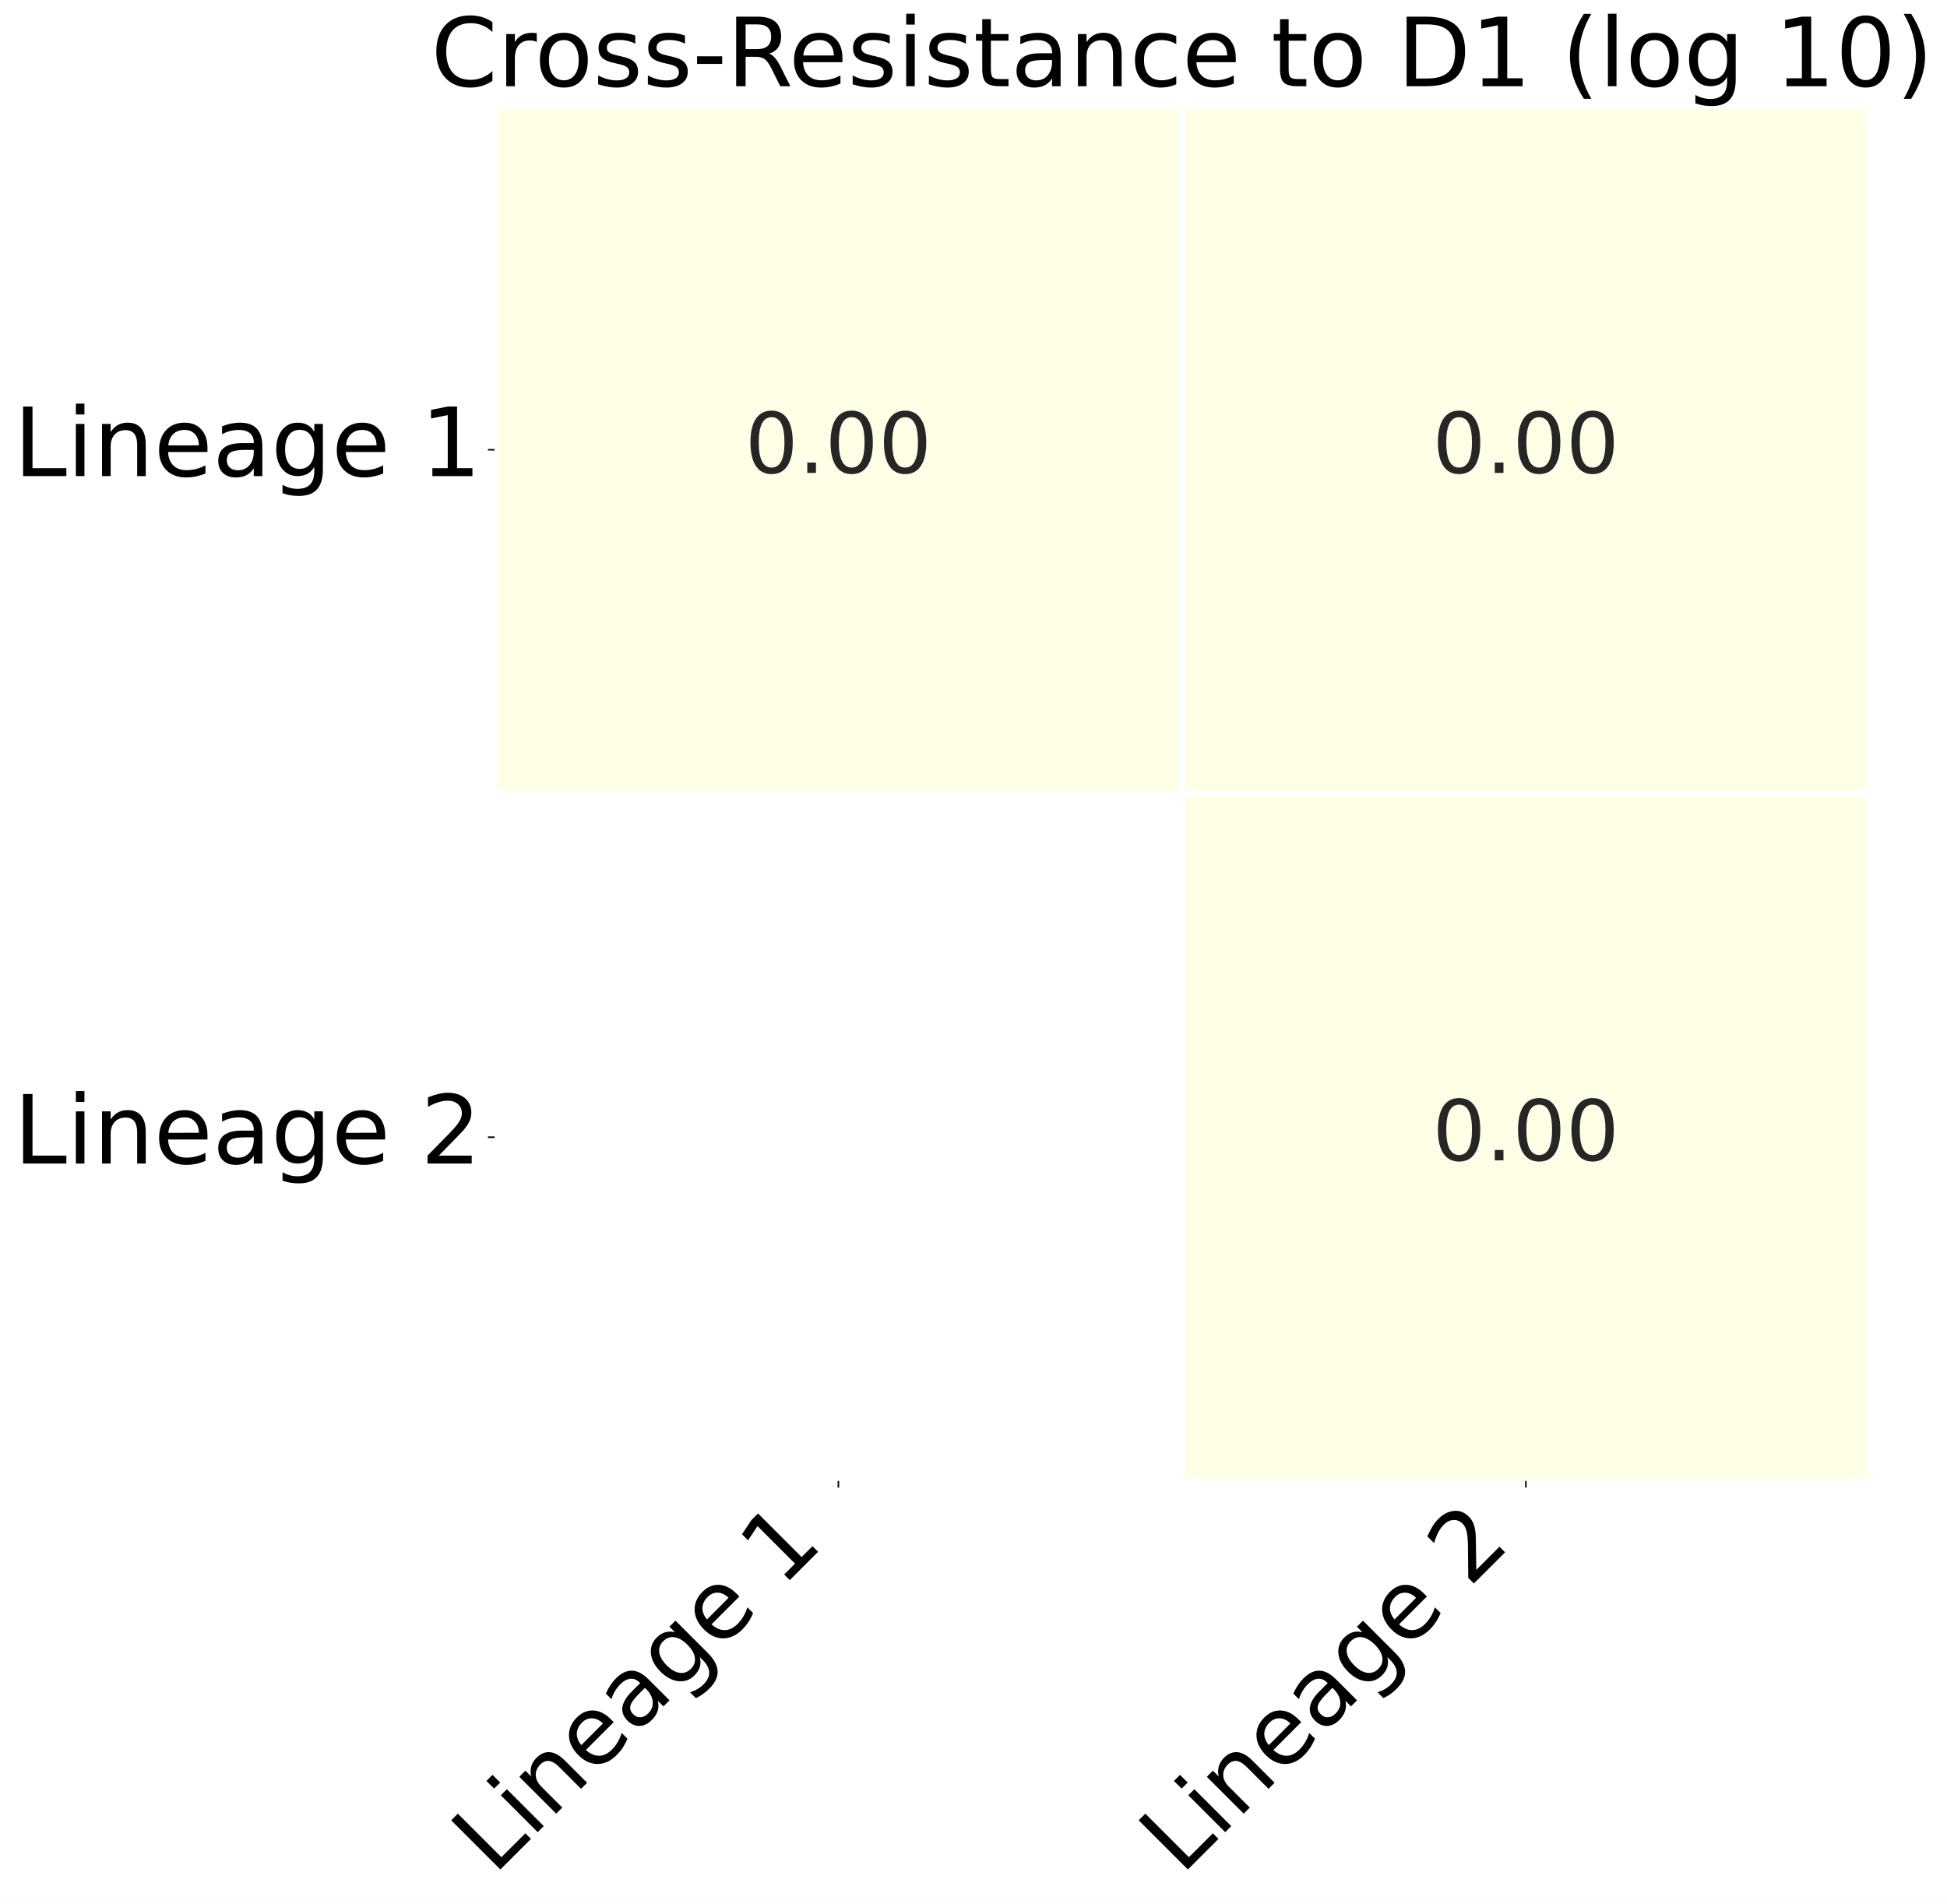
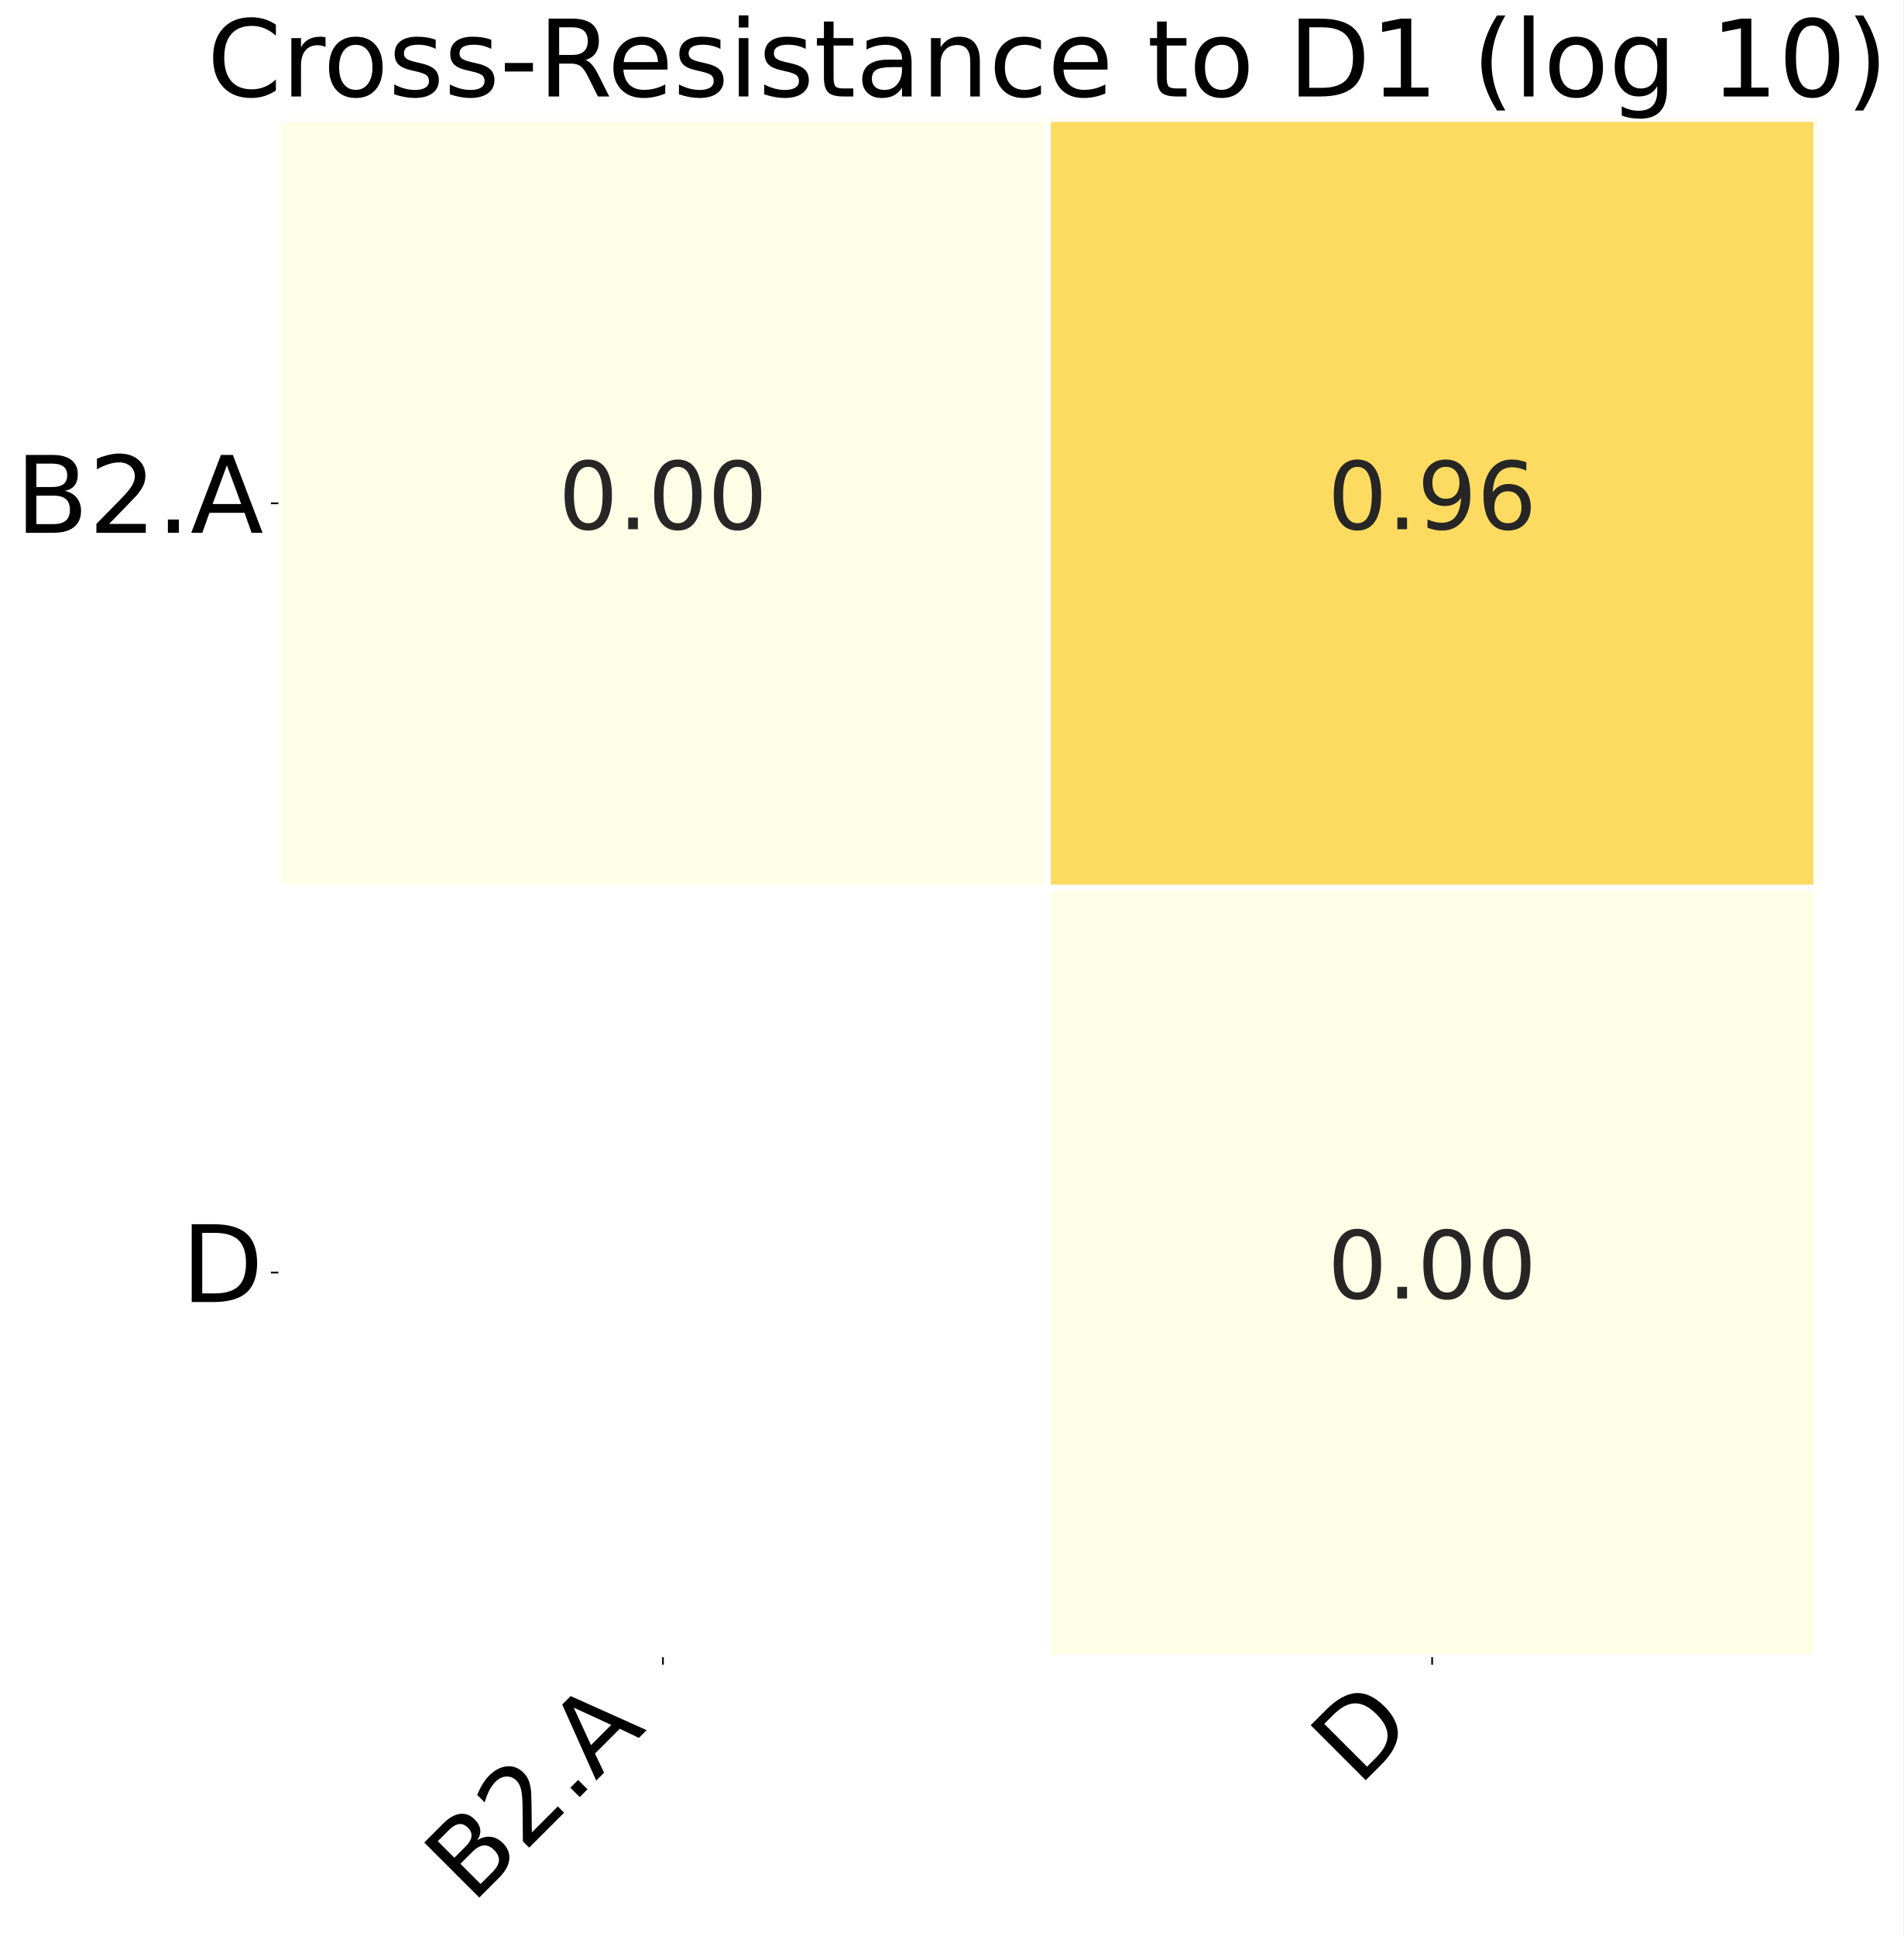
- <svg xmlns="http://www.w3.org/2000/svg" xmlns:xlink="http://www.w3.org/1999/xlink" width="1020.533pt" height="998.008pt" viewBox="0 0 1020.533 998.008" version="1.1">
+ <svg xmlns="http://www.w3.org/2000/svg" xmlns:xlink="http://www.w3.org/1999/xlink" width="891.69pt" height="906.902pt" viewBox="0 0 891.69 906.902" version="1.1">
  <defs>
    <style type="text/css">*{stroke-linejoin: round; stroke-linecap: butt}</style>
  </defs>
  <g id="figure_1">
    <g id="patch_1">
-       <path d="M 0 998.008  L 1020.533 998.008  L 1020.533 -0  L 0 -0  z " style="fill: #ffffff" />
+       <path d="M 0 906.902  L 891.69 906.902  L 891.69 0  L 0 0  z " style="fill: #ffffff" />
    </g>
    <g id="axes_1">
      <g id="patch_2">
-         <path d="M 259.255 776.311  L 979.975 776.311  L 979.975 55.591  L 259.255 55.591  z " style="fill: #ffffff" />
+         <path d="M 130.411 776.311  L 851.131 776.311  L 851.131 55.591  L 130.411 55.591  z " style="fill: #ffffff" />
      </g>
      <g id="QuadMesh_1">
-         <path d="M 259.255 55.591  L 619.615 55.591  L 619.615 415.951  L 259.255 415.951  L 259.255 55.591  " clip-path="url(#pcf63b1db8d)" style="fill: #ffffe7; stroke: #ffffff; stroke-width: 3" />
-         <path d="M 619.615 55.591  L 979.975 55.591  L 979.975 415.951  L 619.615 415.951  L 619.615 55.591  " clip-path="url(#pcf63b1db8d)" style="fill: #ffffe7; stroke: #ffffff; stroke-width: 3" />
-         <path d="M 259.255 415.951  L 619.615 415.951  L 619.615 776.311  L 259.255 776.311  L 259.255 415.951  " clip-path="url(#pcf63b1db8d)" style="fill: none; stroke: #ffffff; stroke-width: 3" />
-         <path d="M 619.615 415.951  L 979.975 415.951  L 979.975 776.311  L 619.615 776.311  L 619.615 415.951  " clip-path="url(#pcf63b1db8d)" style="fill: #ffffe7; stroke: #ffffff; stroke-width: 3" />
+         <path d="M 130.411 55.591  L 490.771 55.591  L 490.771 415.951  L 130.411 415.951  L 130.411 55.591  " clip-path="url(#pd8f1a73589)" style="fill: #ffffe7; stroke: #ffffff; stroke-width: 3" />
+         <path d="M 490.771 55.591  L 851.131 55.591  L 851.131 415.951  L 490.771 415.951  L 490.771 55.591  " clip-path="url(#pd8f1a73589)" style="fill: #fcdb60; stroke: #ffffff; stroke-width: 3" />
+         <path d="M 130.411 415.951  L 490.771 415.951  L 490.771 776.311  L 130.411 776.311  L 130.411 415.951  " clip-path="url(#pd8f1a73589)" style="fill: none; stroke: #ffffff; stroke-width: 3" />
+         <path d="M 490.771 415.951  L 851.131 415.951  L 851.131 776.311  L 490.771 776.311  L 490.771 415.951  " clip-path="url(#pd8f1a73589)" style="fill: #ffffe7; stroke: #ffffff; stroke-width: 3" />
      </g>
      <g id="matplotlib.axis_1">
        <g id="xtick_1">
          <g id="line2d_1">
            <defs>
-               <path id="m84e55a2f59" d="M 0 0  L 0 3.5  " style="stroke: #000000; stroke-width: 0.8" />
+               <path id="me989016c1a" d="M 0 0  L 0 3.5  " style="stroke: #000000; stroke-width: 0.8" />
            </defs>
            <g>
-               <use xlink:href="#m84e55a2f59" x="439.435" y="776.311" style="stroke: #000000; stroke-width: 0.8" />
+               <use xlink:href="#me989016c1a" x="310.591" y="776.311" style="stroke: #000000; stroke-width: 0.8" />
            </g>
          </g>
          <g id="text_1">
-             <g transform="translate(258.8021 983.455) rotate(-45) scale(0.5 -0.5)">
+             <g transform="translate(221.0646 892.3487) rotate(-45) scale(0.5 -0.5)">
              <defs>
-                 <path id="DejaVuSans-4c" d="M 628 4666  L 1259 4666  L 1259 531  L 3531 531  L 3531 0  L 628 0  L 628 4666  z " transform="scale(0.015625)" />
-                 <path id="DejaVuSans-69" d="M 603 3500  L 1178 3500  L 1178 0  L 603 0  L 603 3500  z M 603 4863  L 1178 4863  L 1178 4134  L 603 4134  L 603 4863  z " transform="scale(0.015625)" />
-                 <path id="DejaVuSans-6e" d="M 3513 2113  L 3513 0  L 2938 0  L 2938 2094  Q 2938 2591 2744 2837  Q 2550 3084 2163 3084  Q 1697 3084 1428 2787  Q 1159 2491 1159 1978  L 1159 0  L 581 0  L 581 3500  L 1159 3500  L 1159 2956  Q 1366 3272 1645 3428  Q 1925 3584 2291 3584  Q 2894 3584 3203 3211  Q 3513 2838 3513 2113  z " transform="scale(0.015625)" />
-                 <path id="DejaVuSans-65" d="M 3597 1894  L 3597 1613  L 953 1613  Q 991 1019 1311 708  Q 1631 397 2203 397  Q 2534 397 2845 478  Q 3156 559 3463 722  L 3463 178  Q 3153 47 2828 -22  Q 2503 -91 2169 -91  Q 1331 -91 842 396  Q 353 884 353 1716  Q 353 2575 817 3079  Q 1281 3584 2069 3584  Q 2775 3584 3186 3129  Q 3597 2675 3597 1894  z M 3022 2063  Q 3016 2534 2758 2815  Q 2500 3097 2075 3097  Q 1594 3097 1305 2825  Q 1016 2553 972 2059  L 3022 2063  z " transform="scale(0.015625)" />
-                 <path id="DejaVuSans-61" d="M 2194 1759  Q 1497 1759 1228 1600  Q 959 1441 959 1056  Q 959 750 1161 570  Q 1363 391 1709 391  Q 2188 391 2477 730  Q 2766 1069 2766 1631  L 2766 1759  L 2194 1759  z M 3341 1997  L 3341 0  L 2766 0  L 2766 531  Q 2569 213 2275 61  Q 1981 -91 1556 -91  Q 1019 -91 701 211  Q 384 513 384 1019  Q 384 1609 779 1909  Q 1175 2209 1959 2209  L 2766 2209  L 2766 2266  Q 2766 2663 2505 2880  Q 2244 3097 1772 3097  Q 1472 3097 1187 3025  Q 903 2953 641 2809  L 641 3341  Q 956 3463 1253 3523  Q 1550 3584 1831 3584  Q 2591 3584 2966 3190  Q 3341 2797 3341 1997  z " transform="scale(0.015625)" />
-                 <path id="DejaVuSans-67" d="M 2906 1791  Q 2906 2416 2648 2759  Q 2391 3103 1925 3103  Q 1463 3103 1205 2759  Q 947 2416 947 1791  Q 947 1169 1205 825  Q 1463 481 1925 481  Q 2391 481 2648 825  Q 2906 1169 2906 1791  z M 3481 434  Q 3481 -459 3084 -895  Q 2688 -1331 1869 -1331  Q 1566 -1331 1297 -1286  Q 1028 -1241 775 -1147  L 775 -588  Q 1028 -725 1275 -790  Q 1522 -856 1778 -856  Q 2344 -856 2625 -561  Q 2906 -266 2906 331  L 2906 616  Q 2728 306 2450 153  Q 2172 0 1784 0  Q 1141 0 747 490  Q 353 981 353 1791  Q 353 2603 747 3093  Q 1141 3584 1784 3584  Q 2172 3584 2450 3431  Q 2728 3278 2906 2969  L 2906 3500  L 3481 3500  L 3481 434  z " transform="scale(0.015625)" />
-                 <path id="DejaVuSans-20" transform="scale(0.015625)" />
-                 <path id="DejaVuSans-31" d="M 794 531  L 1825 531  L 1825 4091  L 703 3866  L 703 4441  L 1819 4666  L 2450 4666  L 2450 531  L 3481 531  L 3481 0  L 794 0  L 794 531  z " transform="scale(0.015625)" />
+                 <path id="DejaVuSans-42" d="M 1259 2228  L 1259 519  L 2272 519  Q 2781 519 3026 730  Q 3272 941 3272 1375  Q 3272 1813 3026 2020  Q 2781 2228 2272 2228  L 1259 2228  z M 1259 4147  L 1259 2741  L 2194 2741  Q 2656 2741 2882 2914  Q 3109 3088 3109 3444  Q 3109 3797 2882 3972  Q 2656 4147 2194 4147  L 1259 4147  z M 628 4666  L 2241 4666  Q 2963 4666 3353 4366  Q 3744 4066 3744 3513  Q 3744 3084 3544 2831  Q 3344 2578 2956 2516  Q 3422 2416 3680 2098  Q 3938 1781 3938 1306  Q 3938 681 3513 340  Q 3088 0 2303 0  L 628 0  L 628 4666  z " transform="scale(0.015625)" />
+                 <path id="DejaVuSans-32" d="M 1228 531  L 3431 531  L 3431 0  L 469 0  L 469 531  Q 828 903 1448 1529  Q 2069 2156 2228 2338  Q 2531 2678 2651 2914  Q 2772 3150 2772 3378  Q 2772 3750 2511 3984  Q 2250 4219 1831 4219  Q 1534 4219 1204 4116  Q 875 4013 500 3803  L 500 4441  Q 881 4594 1212 4672  Q 1544 4750 1819 4750  Q 2544 4750 2975 4387  Q 3406 4025 3406 3419  Q 3406 3131 3298 2873  Q 3191 2616 2906 2266  Q 2828 2175 2409 1742  Q 1991 1309 1228 531  z " transform="scale(0.015625)" />
+                 <path id="DejaVuSans-2e" d="M 684 794  L 1344 794  L 1344 0  L 684 0  L 684 794  z " transform="scale(0.015625)" />
+                 <path id="DejaVuSans-41" d="M 2188 4044  L 1331 1722  L 3047 1722  L 2188 4044  z M 1831 4666  L 2547 4666  L 4325 0  L 3669 0  L 3244 1197  L 1141 1197  L 716 0  L 50 0  L 1831 4666  z " transform="scale(0.015625)" />
              </defs>
-               <use xlink:href="#DejaVuSans-4c" />
-               <use xlink:href="#DejaVuSans-69" x="55.713" />
-               <use xlink:href="#DejaVuSans-6e" x="83.496" />
-               <use xlink:href="#DejaVuSans-65" x="146.875" />
-               <use xlink:href="#DejaVuSans-61" x="208.398" />
-               <use xlink:href="#DejaVuSans-67" x="269.678" />
-               <use xlink:href="#DejaVuSans-65" x="333.154" />
-               <use xlink:href="#DejaVuSans-20" x="394.678" />
-               <use xlink:href="#DejaVuSans-31" x="426.465" />
+               <use xlink:href="#DejaVuSans-42" />
+               <use xlink:href="#DejaVuSans-32" x="68.604" />
+               <use xlink:href="#DejaVuSans-2e" x="132.227" />
+               <use xlink:href="#DejaVuSans-41" x="164.014" />
            </g>
          </g>
        </g>
        <g id="xtick_2">
          <g id="line2d_2">
            <g>
-               <use xlink:href="#m84e55a2f59" x="799.795" y="776.311" style="stroke: #000000; stroke-width: 0.8" />
+               <use xlink:href="#me989016c1a" x="670.951" y="776.311" style="stroke: #000000; stroke-width: 0.8" />
            </g>
          </g>
          <g id="text_2">
-             <g transform="translate(619.1621 983.455) rotate(-45) scale(0.5 -0.5)">
+             <g transform="translate(636.3745 837.3988) rotate(-45) scale(0.5 -0.5)">
              <defs>
-                 <path id="DejaVuSans-32" d="M 1228 531  L 3431 531  L 3431 0  L 469 0  L 469 531  Q 828 903 1448 1529  Q 2069 2156 2228 2338  Q 2531 2678 2651 2914  Q 2772 3150 2772 3378  Q 2772 3750 2511 3984  Q 2250 4219 1831 4219  Q 1534 4219 1204 4116  Q 875 4013 500 3803  L 500 4441  Q 881 4594 1212 4672  Q 1544 4750 1819 4750  Q 2544 4750 2975 4387  Q 3406 4025 3406 3419  Q 3406 3131 3298 2873  Q 3191 2616 2906 2266  Q 2828 2175 2409 1742  Q 1991 1309 1228 531  z " transform="scale(0.015625)" />
+                 <path id="DejaVuSans-44" d="M 1259 4147  L 1259 519  L 2022 519  Q 2988 519 3436 956  Q 3884 1394 3884 2338  Q 3884 3275 3436 3711  Q 2988 4147 2022 4147  L 1259 4147  z M 628 4666  L 1925 4666  Q 3281 4666 3915 4102  Q 4550 3538 4550 2338  Q 4550 1131 3912 565  Q 3275 0 1925 0  L 628 0  L 628 4666  z " transform="scale(0.015625)" />
              </defs>
-               <use xlink:href="#DejaVuSans-4c" />
-               <use xlink:href="#DejaVuSans-69" x="55.713" />
-               <use xlink:href="#DejaVuSans-6e" x="83.496" />
-               <use xlink:href="#DejaVuSans-65" x="146.875" />
-               <use xlink:href="#DejaVuSans-61" x="208.398" />
-               <use xlink:href="#DejaVuSans-67" x="269.678" />
-               <use xlink:href="#DejaVuSans-65" x="333.154" />
-               <use xlink:href="#DejaVuSans-20" x="394.678" />
-               <use xlink:href="#DejaVuSans-32" x="426.465" />
+               <use xlink:href="#DejaVuSans-44" />
            </g>
          </g>
        </g>
      </g>
      <g id="matplotlib.axis_2">
        <g id="ytick_1">
          <g id="line2d_3">
            <defs>
-               <path id="ma43656fdf9" d="M 0 0  L -3.5 0  " style="stroke: #000000; stroke-width: 0.8" />
+               <path id="m186378144e" d="M 0 0  L -3.5 0  " style="stroke: #000000; stroke-width: 0.8" />
            </defs>
            <g>
-               <use xlink:href="#ma43656fdf9" x="259.255" y="235.771" style="stroke: #000000; stroke-width: 0.8" />
+               <use xlink:href="#m186378144e" x="130.411" y="235.771" style="stroke: #000000; stroke-width: 0.8" />
            </g>
          </g>
          <g id="text_3">
            <g transform="translate(7.2 249.5675) scale(0.5 -0.5)">
-               <use xlink:href="#DejaVuSans-4c" />
-               <use xlink:href="#DejaVuSans-69" x="55.713" />
-               <use xlink:href="#DejaVuSans-6e" x="83.496" />
-               <use xlink:href="#DejaVuSans-65" x="146.875" />
-               <use xlink:href="#DejaVuSans-61" x="208.398" />
-               <use xlink:href="#DejaVuSans-67" x="269.678" />
-               <use xlink:href="#DejaVuSans-65" x="333.154" />
-               <use xlink:href="#DejaVuSans-20" x="394.678" />
-               <use xlink:href="#DejaVuSans-31" x="426.465" />
+               <use xlink:href="#DejaVuSans-42" />
+               <use xlink:href="#DejaVuSans-32" x="68.604" />
+               <use xlink:href="#DejaVuSans-2e" x="132.227" />
+               <use xlink:href="#DejaVuSans-41" x="164.014" />
            </g>
          </g>
        </g>
        <g id="ytick_2">
          <g id="line2d_4">
            <g>
-               <use xlink:href="#ma43656fdf9" x="259.255" y="596.131" style="stroke: #000000; stroke-width: 0.8" />
+               <use xlink:href="#m186378144e" x="130.411" y="596.131" style="stroke: #000000; stroke-width: 0.8" />
            </g>
          </g>
          <g id="text_4">
-             <g transform="translate(7.2 609.9275) scale(0.5 -0.5)">
-               <use xlink:href="#DejaVuSans-4c" />
-               <use xlink:href="#DejaVuSans-69" x="55.713" />
-               <use xlink:href="#DejaVuSans-6e" x="83.496" />
-               <use xlink:href="#DejaVuSans-65" x="146.875" />
-               <use xlink:href="#DejaVuSans-61" x="208.398" />
-               <use xlink:href="#DejaVuSans-67" x="269.678" />
-               <use xlink:href="#DejaVuSans-65" x="333.154" />
-               <use xlink:href="#DejaVuSans-20" x="394.678" />
-               <use xlink:href="#DejaVuSans-32" x="426.465" />
+             <g transform="translate(84.91094 609.9275) scale(0.5 -0.5)">
+               <use xlink:href="#DejaVuSans-44" />
            </g>
          </g>
        </g>
      </g>
      <g id="text_5">
-         <g style="fill: #262626" transform="translate(390.4503 247.9119) scale(0.44 -0.44)">
+         <g style="fill: #262626" transform="translate(261.6066 247.9119) scale(0.44 -0.44)">
          <defs>
            <path id="DejaVuSans-30" d="M 2034 4250  Q 1547 4250 1301 3770  Q 1056 3291 1056 2328  Q 1056 1369 1301 889  Q 1547 409 2034 409  Q 2525 409 2770 889  Q 3016 1369 3016 2328  Q 3016 3291 2770 3770  Q 2525 4250 2034 4250  z M 2034 4750  Q 2819 4750 3233 4129  Q 3647 3509 3647 2328  Q 3647 1150 3233 529  Q 2819 -91 2034 -91  Q 1250 -91 836 529  Q 422 1150 422 2328  Q 422 3509 836 4129  Q 1250 4750 2034 4750  z " transform="scale(0.015625)" />
-             <path id="DejaVuSans-2e" d="M 684 794  L 1344 794  L 1344 0  L 684 0  L 684 794  z " transform="scale(0.015625)" />
          </defs>
          <use xlink:href="#DejaVuSans-30" />
          <use xlink:href="#DejaVuSans-2e" x="63.623" />
          <use xlink:href="#DejaVuSans-30" x="95.41" />
          <use xlink:href="#DejaVuSans-30" x="159.033" />
        </g>
      </g>
      <g id="text_6">
-         <g style="fill: #262626" transform="translate(750.8103 247.9119) scale(0.44 -0.44)">
+         <g style="fill: #262626" transform="translate(621.9666 247.9119) scale(0.44 -0.44)">
+           <defs>
+             <path id="DejaVuSans-39" d="M 703 97  L 703 672  Q 941 559 1184 500  Q 1428 441 1663 441  Q 2288 441 2617 861  Q 2947 1281 2994 2138  Q 2813 1869 2534 1725  Q 2256 1581 1919 1581  Q 1219 1581 811 2004  Q 403 2428 403 3163  Q 403 3881 828 4315  Q 1253 4750 1959 4750  Q 2769 4750 3195 4129  Q 3622 3509 3622 2328  Q 3622 1225 3098 567  Q 2575 -91 1691 -91  Q 1453 -91 1209 -44  Q 966 3 703 97  z M 1959 2075  Q 2384 2075 2632 2365  Q 2881 2656 2881 3163  Q 2881 3666 2632 3958  Q 2384 4250 1959 4250  Q 1534 4250 1286 3958  Q 1038 3666 1038 3163  Q 1038 2656 1286 2365  Q 1534 2075 1959 2075  z " transform="scale(0.015625)" />
+             <path id="DejaVuSans-36" d="M 2113 2584  Q 1688 2584 1439 2293  Q 1191 2003 1191 1497  Q 1191 994 1439 701  Q 1688 409 2113 409  Q 2538 409 2786 701  Q 3034 994 3034 1497  Q 3034 2003 2786 2293  Q 2538 2584 2113 2584  z M 3366 4563  L 3366 3988  Q 3128 4100 2886 4159  Q 2644 4219 2406 4219  Q 1781 4219 1451 3797  Q 1122 3375 1075 2522  Q 1259 2794 1537 2939  Q 1816 3084 2150 3084  Q 2853 3084 3261 2657  Q 3669 2231 3669 1497  Q 3669 778 3244 343  Q 2819 -91 2113 -91  Q 1303 -91 875 529  Q 447 1150 447 2328  Q 447 3434 972 4092  Q 1497 4750 2381 4750  Q 2619 4750 2861 4703  Q 3103 4656 3366 4563  z " transform="scale(0.015625)" />
+           </defs>
          <use xlink:href="#DejaVuSans-30" />
          <use xlink:href="#DejaVuSans-2e" x="63.623" />
-           <use xlink:href="#DejaVuSans-30" x="95.41" />
-           <use xlink:href="#DejaVuSans-30" x="159.033" />
+           <use xlink:href="#DejaVuSans-39" x="95.41" />
+           <use xlink:href="#DejaVuSans-36" x="159.033" />
        </g>
      </g>
      <g id="text_7">
-         <g style="fill: #262626" transform="translate(750.8103 608.2719) scale(0.44 -0.44)">
+         <g style="fill: #262626" transform="translate(621.9666 608.2719) scale(0.44 -0.44)">
          <use xlink:href="#DejaVuSans-30" />
          <use xlink:href="#DejaVuSans-2e" x="63.623" />
          <use xlink:href="#DejaVuSans-30" x="95.41" />
          <use xlink:href="#DejaVuSans-30" x="159.033" />
        </g>
      </g>
      <g id="text_8">
-         <g transform="translate(225.8959 45.19219) scale(0.5 -0.5)">
+         <g transform="translate(97.05219 45.19219) scale(0.5 -0.5)">
          <defs>
            <path id="DejaVuSans-43" d="M 4122 4306  L 4122 3641  Q 3803 3938 3442 4084  Q 3081 4231 2675 4231  Q 1875 4231 1450 3742  Q 1025 3253 1025 2328  Q 1025 1406 1450 917  Q 1875 428 2675 428  Q 3081 428 3442 575  Q 3803 722 4122 1019  L 4122 359  Q 3791 134 3420 21  Q 3050 -91 2638 -91  Q 1578 -91 968 557  Q 359 1206 359 2328  Q 359 3453 968 4101  Q 1578 4750 2638 4750  Q 3056 4750 3426 4639  Q 3797 4528 4122 4306  z " transform="scale(0.015625)" />
            <path id="DejaVuSans-72" d="M 2631 2963  Q 2534 3019 2420 3045  Q 2306 3072 2169 3072  Q 1681 3072 1420 2755  Q 1159 2438 1159 1844  L 1159 0  L 581 0  L 581 3500  L 1159 3500  L 1159 2956  Q 1341 3275 1631 3429  Q 1922 3584 2338 3584  Q 2397 3584 2469 3576  Q 2541 3569 2628 3553  L 2631 2963  z " transform="scale(0.015625)" />
            <path id="DejaVuSans-6f" d="M 1959 3097  Q 1497 3097 1228 2736  Q 959 2375 959 1747  Q 959 1119 1226 758  Q 1494 397 1959 397  Q 2419 397 2687 759  Q 2956 1122 2956 1747  Q 2956 2369 2687 2733  Q 2419 3097 1959 3097  z M 1959 3584  Q 2709 3584 3137 3096  Q 3566 2609 3566 1747  Q 3566 888 3137 398  Q 2709 -91 1959 -91  Q 1206 -91 779 398  Q 353 888 353 1747  Q 353 2609 779 3096  Q 1206 3584 1959 3584  z " transform="scale(0.015625)" />
            <path id="DejaVuSans-73" d="M 2834 3397  L 2834 2853  Q 2591 2978 2328 3040  Q 2066 3103 1784 3103  Q 1356 3103 1142 2972  Q 928 2841 928 2578  Q 928 2378 1081 2264  Q 1234 2150 1697 2047  L 1894 2003  Q 2506 1872 2764 1633  Q 3022 1394 3022 966  Q 3022 478 2636 193  Q 2250 -91 1575 -91  Q 1294 -91 989 -36  Q 684 19 347 128  L 347 722  Q 666 556 975 473  Q 1284 391 1588 391  Q 1994 391 2212 530  Q 2431 669 2431 922  Q 2431 1156 2273 1281  Q 2116 1406 1581 1522  L 1381 1569  Q 847 1681 609 1914  Q 372 2147 372 2553  Q 372 3047 722 3315  Q 1072 3584 1716 3584  Q 2034 3584 2315 3537  Q 2597 3491 2834 3397  z " transform="scale(0.015625)" />
            <path id="DejaVuSans-2d" d="M 313 2009  L 1997 2009  L 1997 1497  L 313 1497  L 313 2009  z " transform="scale(0.015625)" />
            <path id="DejaVuSans-52" d="M 2841 2188  Q 3044 2119 3236 1894  Q 3428 1669 3622 1275  L 4263 0  L 3584 0  L 2988 1197  Q 2756 1666 2539 1819  Q 2322 1972 1947 1972  L 1259 1972  L 1259 0  L 628 0  L 628 4666  L 2053 4666  Q 2853 4666 3247 4331  Q 3641 3997 3641 3322  Q 3641 2881 3436 2590  Q 3231 2300 2841 2188  z M 1259 4147  L 1259 2491  L 2053 2491  Q 2509 2491 2742 2702  Q 2975 2913 2975 3322  Q 2975 3731 2742 3939  Q 2509 4147 2053 4147  L 1259 4147  z " transform="scale(0.015625)" />
+             <path id="DejaVuSans-65" d="M 3597 1894  L 3597 1613  L 953 1613  Q 991 1019 1311 708  Q 1631 397 2203 397  Q 2534 397 2845 478  Q 3156 559 3463 722  L 3463 178  Q 3153 47 2828 -22  Q 2503 -91 2169 -91  Q 1331 -91 842 396  Q 353 884 353 1716  Q 353 2575 817 3079  Q 1281 3584 2069 3584  Q 2775 3584 3186 3129  Q 3597 2675 3597 1894  z M 3022 2063  Q 3016 2534 2758 2815  Q 2500 3097 2075 3097  Q 1594 3097 1305 2825  Q 1016 2553 972 2059  L 3022 2063  z " transform="scale(0.015625)" />
+             <path id="DejaVuSans-69" d="M 603 3500  L 1178 3500  L 1178 0  L 603 0  L 603 3500  z M 603 4863  L 1178 4863  L 1178 4134  L 603 4134  L 603 4863  z " transform="scale(0.015625)" />
            <path id="DejaVuSans-74" d="M 1172 4494  L 1172 3500  L 2356 3500  L 2356 3053  L 1172 3053  L 1172 1153  Q 1172 725 1289 603  Q 1406 481 1766 481  L 2356 481  L 2356 0  L 1766 0  Q 1100 0 847 248  Q 594 497 594 1153  L 594 3053  L 172 3053  L 172 3500  L 594 3500  L 594 4494  L 1172 4494  z " transform="scale(0.015625)" />
+             <path id="DejaVuSans-61" d="M 2194 1759  Q 1497 1759 1228 1600  Q 959 1441 959 1056  Q 959 750 1161 570  Q 1363 391 1709 391  Q 2188 391 2477 730  Q 2766 1069 2766 1631  L 2766 1759  L 2194 1759  z M 3341 1997  L 3341 0  L 2766 0  L 2766 531  Q 2569 213 2275 61  Q 1981 -91 1556 -91  Q 1019 -91 701 211  Q 384 513 384 1019  Q 384 1609 779 1909  Q 1175 2209 1959 2209  L 2766 2209  L 2766 2266  Q 2766 2663 2505 2880  Q 2244 3097 1772 3097  Q 1472 3097 1187 3025  Q 903 2953 641 2809  L 641 3341  Q 956 3463 1253 3523  Q 1550 3584 1831 3584  Q 2591 3584 2966 3190  Q 3341 2797 3341 1997  z " transform="scale(0.015625)" />
+             <path id="DejaVuSans-6e" d="M 3513 2113  L 3513 0  L 2938 0  L 2938 2094  Q 2938 2591 2744 2837  Q 2550 3084 2163 3084  Q 1697 3084 1428 2787  Q 1159 2491 1159 1978  L 1159 0  L 581 0  L 581 3500  L 1159 3500  L 1159 2956  Q 1366 3272 1645 3428  Q 1925 3584 2291 3584  Q 2894 3584 3203 3211  Q 3513 2838 3513 2113  z " transform="scale(0.015625)" />
            <path id="DejaVuSans-63" d="M 3122 3366  L 3122 2828  Q 2878 2963 2633 3030  Q 2388 3097 2138 3097  Q 1578 3097 1268 2742  Q 959 2388 959 1747  Q 959 1106 1268 751  Q 1578 397 2138 397  Q 2388 397 2633 464  Q 2878 531 3122 666  L 3122 134  Q 2881 22 2623 -34  Q 2366 -91 2075 -91  Q 1284 -91 818 406  Q 353 903 353 1747  Q 353 2603 823 3093  Q 1294 3584 2113 3584  Q 2378 3584 2631 3529  Q 2884 3475 3122 3366  z " transform="scale(0.015625)" />
-             <path id="DejaVuSans-44" d="M 1259 4147  L 1259 519  L 2022 519  Q 2988 519 3436 956  Q 3884 1394 3884 2338  Q 3884 3275 3436 3711  Q 2988 4147 2022 4147  L 1259 4147  z M 628 4666  L 1925 4666  Q 3281 4666 3915 4102  Q 4550 3538 4550 2338  Q 4550 1131 3912 565  Q 3275 0 1925 0  L 628 0  L 628 4666  z " transform="scale(0.015625)" />
+             <path id="DejaVuSans-20" transform="scale(0.015625)" />
+             <path id="DejaVuSans-31" d="M 794 531  L 1825 531  L 1825 4091  L 703 3866  L 703 4441  L 1819 4666  L 2450 4666  L 2450 531  L 3481 531  L 3481 0  L 794 0  L 794 531  z " transform="scale(0.015625)" />
            <path id="DejaVuSans-28" d="M 1984 4856  Q 1566 4138 1362 3434  Q 1159 2731 1159 2009  Q 1159 1288 1364 580  Q 1569 -128 1984 -844  L 1484 -844  Q 1016 -109 783 600  Q 550 1309 550 2009  Q 550 2706 781 3412  Q 1013 4119 1484 4856  L 1984 4856  z " transform="scale(0.015625)" />
            <path id="DejaVuSans-6c" d="M 603 4863  L 1178 4863  L 1178 0  L 603 0  L 603 4863  z " transform="scale(0.015625)" />
+             <path id="DejaVuSans-67" d="M 2906 1791  Q 2906 2416 2648 2759  Q 2391 3103 1925 3103  Q 1463 3103 1205 2759  Q 947 2416 947 1791  Q 947 1169 1205 825  Q 1463 481 1925 481  Q 2391 481 2648 825  Q 2906 1169 2906 1791  z M 3481 434  Q 3481 -459 3084 -895  Q 2688 -1331 1869 -1331  Q 1566 -1331 1297 -1286  Q 1028 -1241 775 -1147  L 775 -588  Q 1028 -725 1275 -790  Q 1522 -856 1778 -856  Q 2344 -856 2625 -561  Q 2906 -266 2906 331  L 2906 616  Q 2728 306 2450 153  Q 2172 0 1784 0  Q 1141 0 747 490  Q 353 981 353 1791  Q 353 2603 747 3093  Q 1141 3584 1784 3584  Q 2172 3584 2450 3431  Q 2728 3278 2906 2969  L 2906 3500  L 3481 3500  L 3481 434  z " transform="scale(0.015625)" />
            <path id="DejaVuSans-29" d="M 513 4856  L 1013 4856  Q 1481 4119 1714 3412  Q 1947 2706 1947 2009  Q 1947 1309 1714 600  Q 1481 -109 1013 -844  L 513 -844  Q 928 -128 1133 580  Q 1338 1288 1338 2009  Q 1338 2731 1133 3434  Q 928 4138 513 4856  z " transform="scale(0.015625)" />
          </defs>
          <use xlink:href="#DejaVuSans-43" />
          <use xlink:href="#DejaVuSans-72" x="69.824" />
          <use xlink:href="#DejaVuSans-6f" x="108.688" />
          <use xlink:href="#DejaVuSans-73" x="169.869" />
          <use xlink:href="#DejaVuSans-73" x="221.969" />
          <use xlink:href="#DejaVuSans-2d" x="274.068" />
          <use xlink:href="#DejaVuSans-52" x="310.152" />
          <use xlink:href="#DejaVuSans-65" x="375.135" />
          <use xlink:href="#DejaVuSans-73" x="436.658" />
          <use xlink:href="#DejaVuSans-69" x="488.758" />
          <use xlink:href="#DejaVuSans-73" x="516.541" />
          <use xlink:href="#DejaVuSans-74" x="568.641" />
          <use xlink:href="#DejaVuSans-61" x="607.85" />
          <use xlink:href="#DejaVuSans-6e" x="669.129" />
          <use xlink:href="#DejaVuSans-63" x="732.508" />
          <use xlink:href="#DejaVuSans-65" x="787.488" />
          <use xlink:href="#DejaVuSans-20" x="849.012" />
          <use xlink:href="#DejaVuSans-74" x="880.799" />
          <use xlink:href="#DejaVuSans-6f" x="920.008" />
          <use xlink:href="#DejaVuSans-20" x="981.189" />
          <use xlink:href="#DejaVuSans-44" x="1012.977" />
          <use xlink:href="#DejaVuSans-31" x="1089.979" />
          <use xlink:href="#DejaVuSans-20" x="1153.602" />
          <use xlink:href="#DejaVuSans-28" x="1185.389" />
          <use xlink:href="#DejaVuSans-6c" x="1224.402" />
          <use xlink:href="#DejaVuSans-6f" x="1252.186" />
          <use xlink:href="#DejaVuSans-67" x="1313.367" />
          <use xlink:href="#DejaVuSans-20" x="1376.844" />
          <use xlink:href="#DejaVuSans-31" x="1408.631" />
          <use xlink:href="#DejaVuSans-30" x="1472.254" />
          <use xlink:href="#DejaVuSans-29" x="1535.877" />
        </g>
      </g>
    </g>
  </g>
  <defs>
-     <clipPath id="pcf63b1db8d">
-       <rect x="259.255" y="55.591" width="720.72" height="720.72" />
+     <clipPath id="pd8f1a73589">
+       <rect x="130.411" y="55.591" width="720.72" height="720.72" />
    </clipPath>
  </defs>
</svg>
